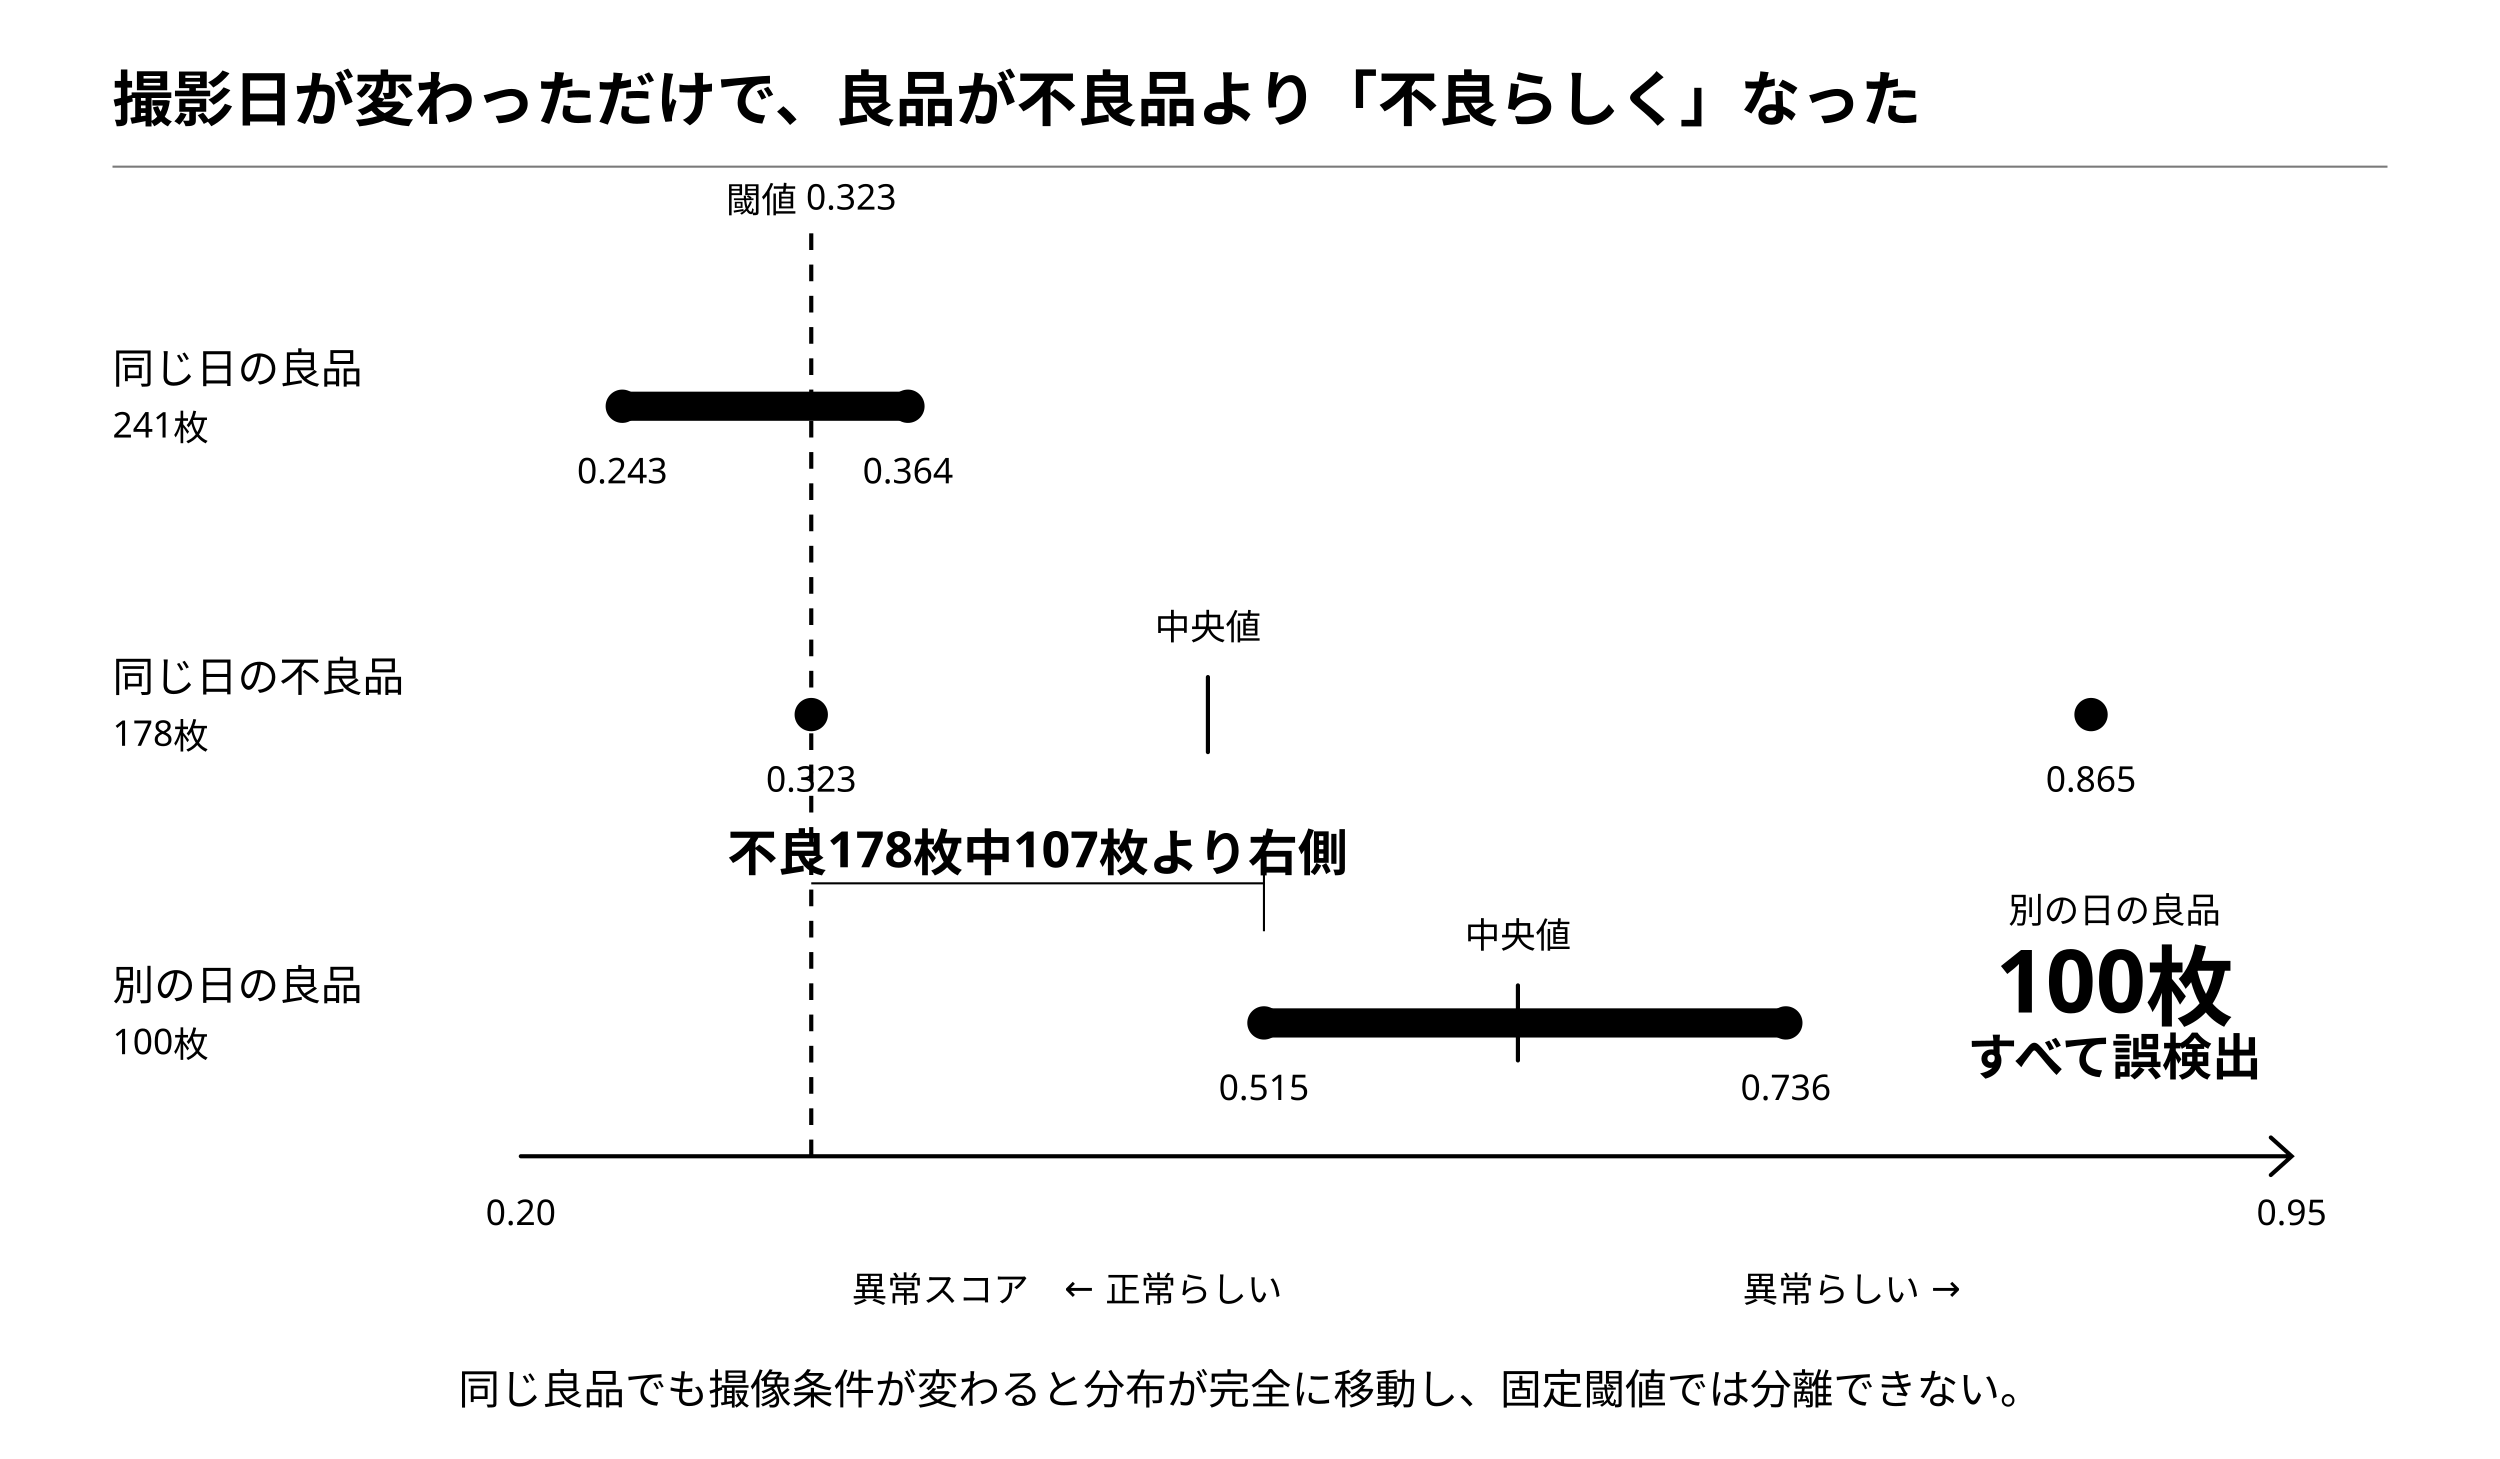
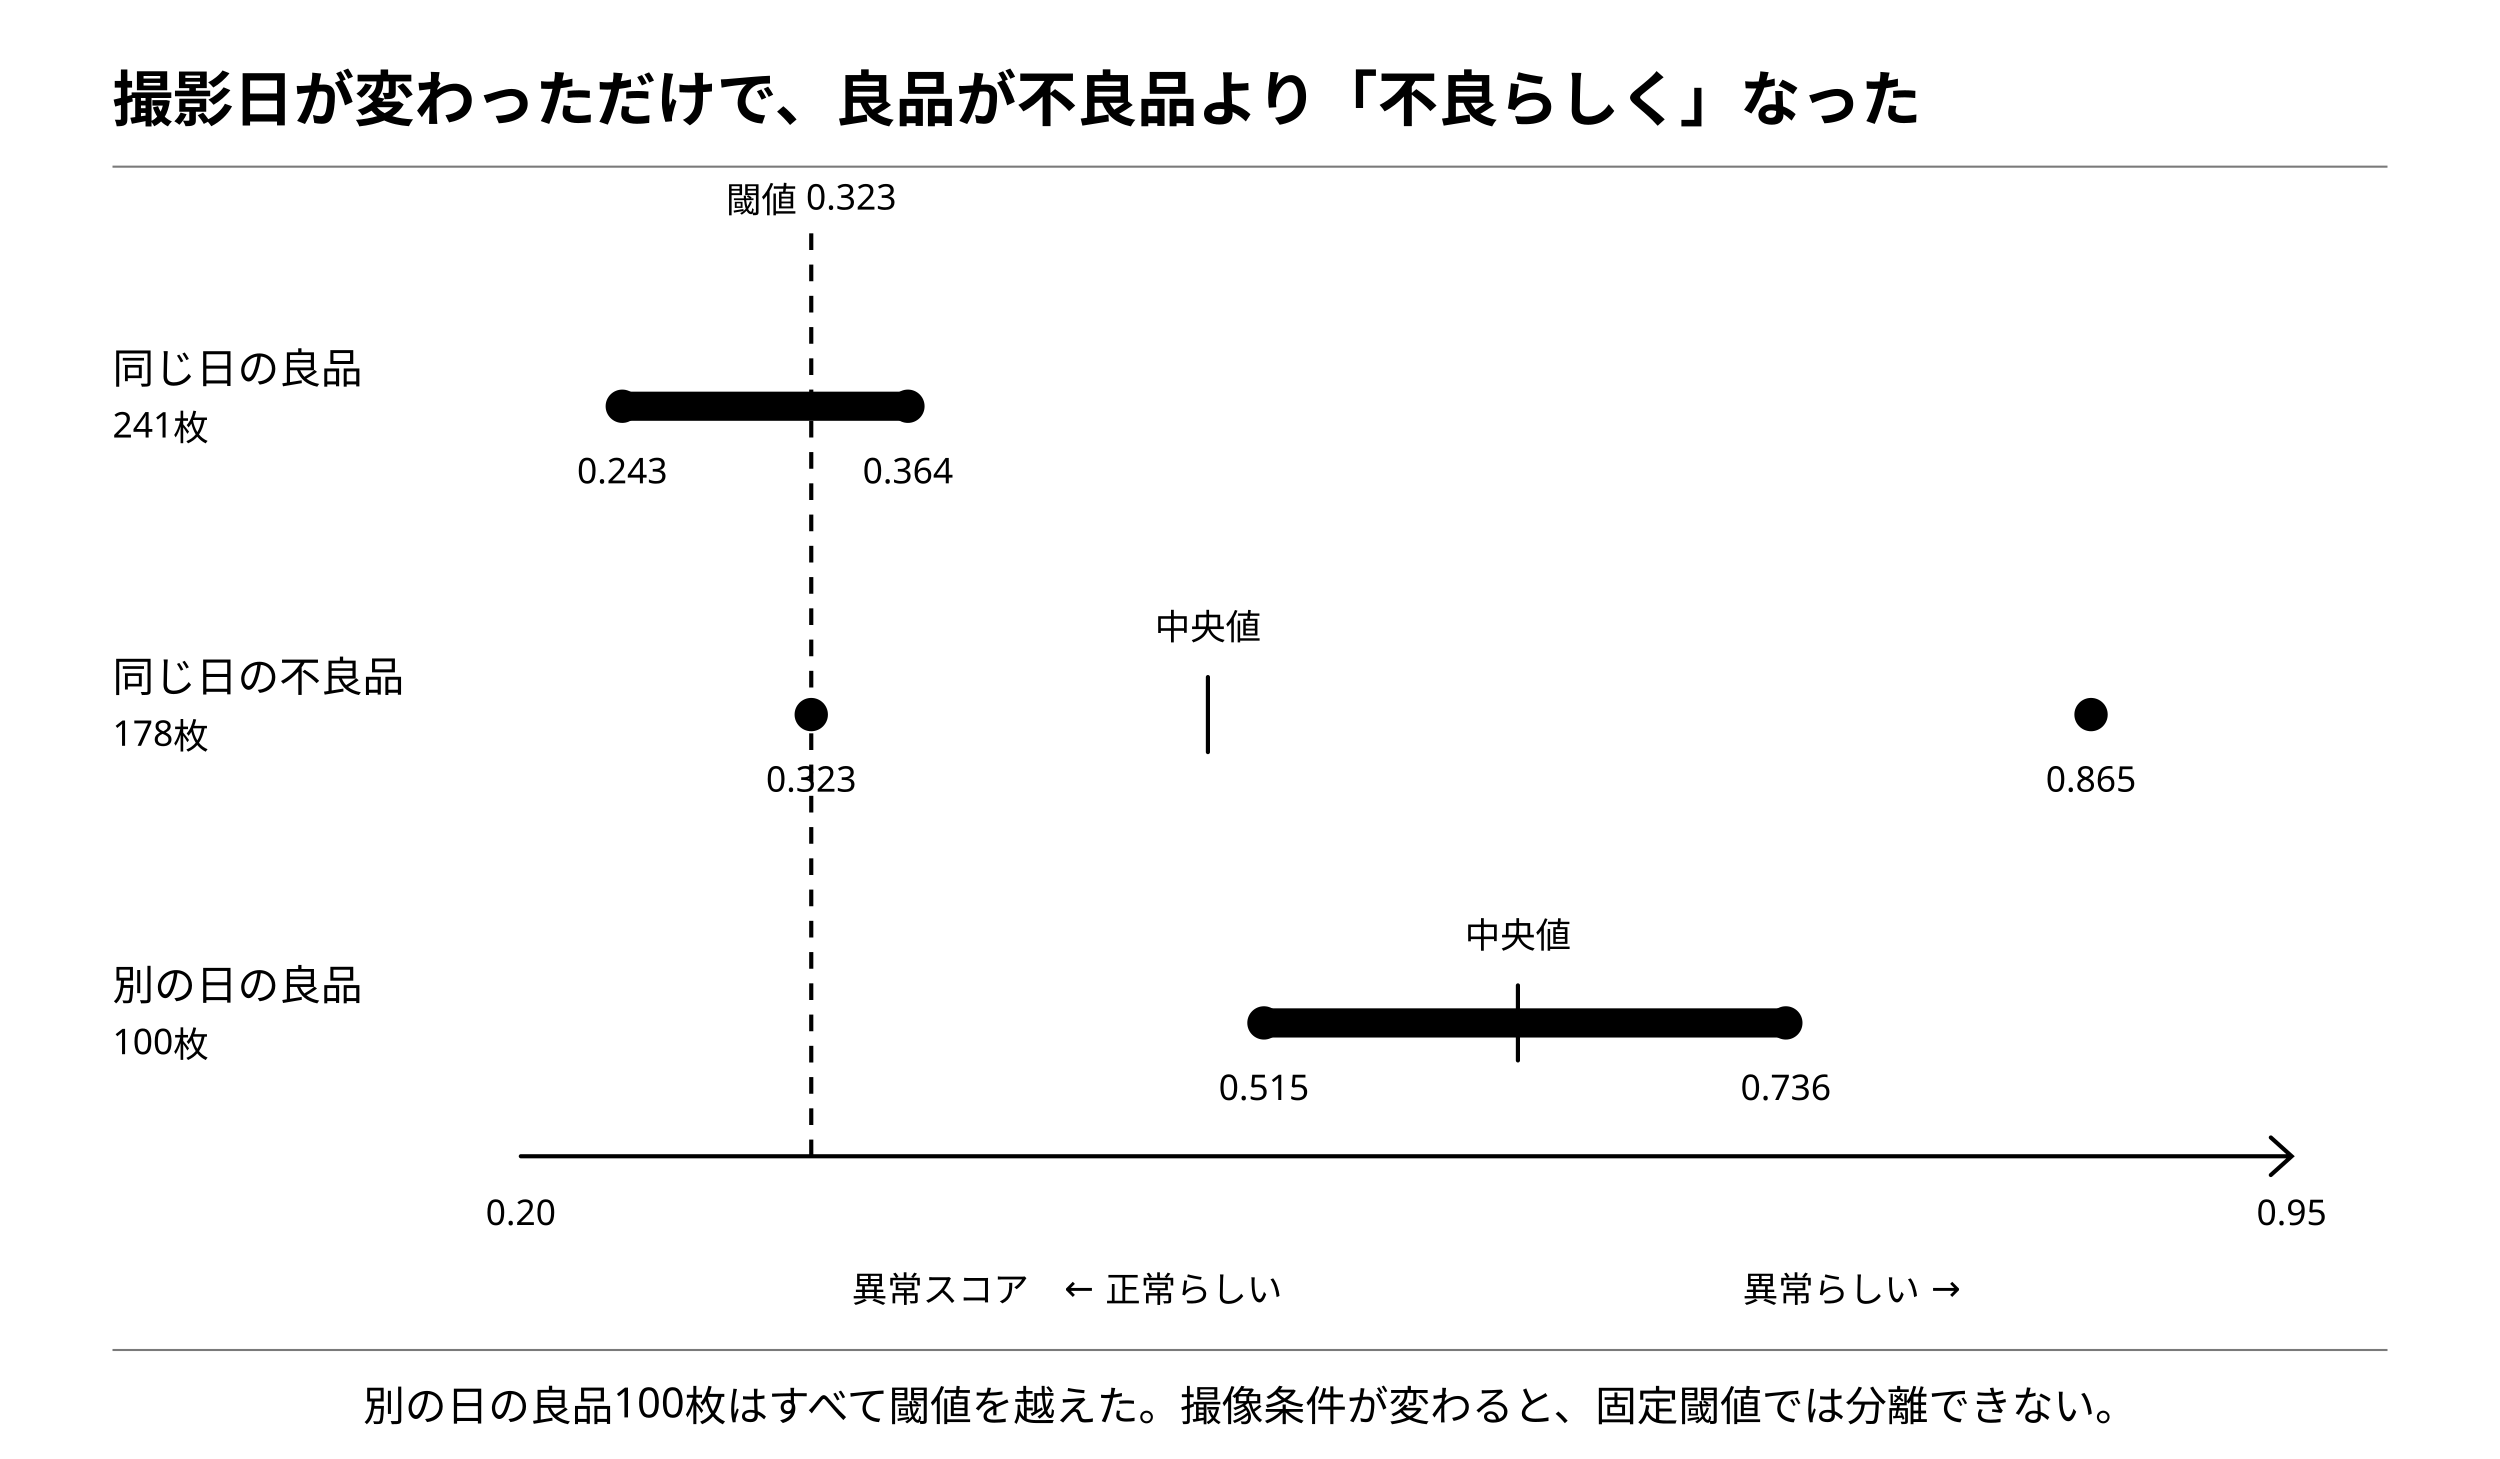
<svg xmlns="http://www.w3.org/2000/svg" width="1200" height="700" viewBox="0 0 1200 700" role="img" aria-labelledby="t d">
  <style>.tx{font-family:system-ui,"Yu Gothic",Meiryo,sans-serif;fill:currentColor}.line{fill:none;stroke:currentColor;stroke-width:2;stroke-linecap:round}.thin{fill:none;stroke:currentColor;stroke-width:1}.dash{fill:none;stroke:currentColor;stroke-width:2;stroke-dasharray:8 7}.accent{fill:hsl(var(--primary,8 64% 46%))}.accent-line{fill:none;stroke:hsl(var(--primary,8 64% 46%));stroke-width:14;stroke-linecap:round}.range{fill:none;stroke:currentColor;stroke-width:14;stroke-linecap:round}.head{font-size:29px;font-weight:700}.body{font-size:20px}.small{font-size:17px}.num{font-size:24px;font-weight:700}.big{font-size:42px;font-weight:750}.muted{opacity:.52}</style>
  <text class="tx head" x="54" y="58">撮影日が変わっただけで、良品が不良品より「不良らしく」なった</text>
  <path class="thin muted" d="M54 80h1092" />
  <path class="line" d="M250 555h850m-10-9 10 9-10 9" />
  <text class="tx small" x="250" y="588" text-anchor="middle">0.20</text>
  <text class="tx small" x="1100" y="588" text-anchor="middle">0.95</text>
  <text class="tx small" x="675" y="625" text-anchor="middle">異常スコア　← 正常らしい　　　　　　　　　　　　　異常らしい →</text>
  <path class="dash" d="M389.4 112v443" />
  <text class="tx small" x="389.4" y="102" text-anchor="middle">閾値 0.323</text>
  <text class="tx body" x="54" y="184">同じ日の良品</text>
  <text class="tx small" x="54" y="210">241枚</text>
  <path class="range" d="M298.7 195h137.1" />
  <circle cx="298.7" cy="195" r="8" fill="currentColor" />
  <circle cx="435.8" cy="195" r="8" fill="currentColor" />
  <text class="tx small" x="298.7" y="232" text-anchor="middle">0.243</text>
  <text class="tx small" x="435.8" y="232" text-anchor="middle">0.364</text>
  <text class="tx body" x="54" y="332">同じ日の不良品</text>
  <text class="tx small" x="54" y="358">178枚</text>
  <path class="accent-line" d="M389.4 343h614.3" />
  <circle class="accent" cx="389.4" cy="343" r="8" />
  <circle class="accent" cx="1003.7" cy="343" r="8" />
  <path class="line" d="M579.8 325v36" />
  <text class="tx small" x="579.8" y="307" text-anchor="middle">中央値</text>
  <text class="tx small" x="389.4" y="380" text-anchor="middle">0.323</text>
  <text class="tx small" x="1003.7" y="380" text-anchor="middle">0.865</text>
  <text class="tx body" x="54" y="480">別の日の良品</text>
  <text class="tx small" x="54" y="506">100枚</text>
  <path class="range" d="M606.7 491h250.5" />
  <circle cx="606.7" cy="491" r="8" fill="currentColor" />
  <circle cx="857.2" cy="491" r="8" fill="currentColor" />
  <path class="line" d="M728.6 473v36" />
  <text class="tx small" x="728.6" y="455" text-anchor="middle">中央値</text>
  <text class="tx small" x="606.7" y="528" text-anchor="middle">0.515</text>
  <text class="tx small" x="857.2" y="528" text-anchor="middle">0.736</text>
-   <path class="thin" d="M606.7 401v46m0-23h-217.3" />
-   <text class="tx num" x="498" y="418" text-anchor="middle">不良178枚中107枚より右側</text>
-   <rect x="884" y="414" width="262" height="116" rx="2" fill="none" stroke="hsl(var(--primary,8 64% 46%))" stroke-width="2" />
-   <text class="tx small" x="1015" y="443" text-anchor="middle">別の日の良品</text>
-   <text class="tx big accent" x="1015" y="486" text-anchor="middle">100枚</text>
-   <text class="tx num accent" x="1015" y="516" text-anchor="middle">すべて誤検出</text>
-   <text class="tx body" x="600" y="674" text-anchor="middle">同じ良品でも撮像条件が変わると分布が完全に移動し、固定閾値では分離できない。</text>
+   <path class="thin muted" d="M54 648h1092" />
+   <text class="tx body" x="600" y="682" text-anchor="middle">別の日の良品100枚はすべて閾値を越えた。撮像条件が変わると、固定閾値では分離できない。</text>
</svg>
